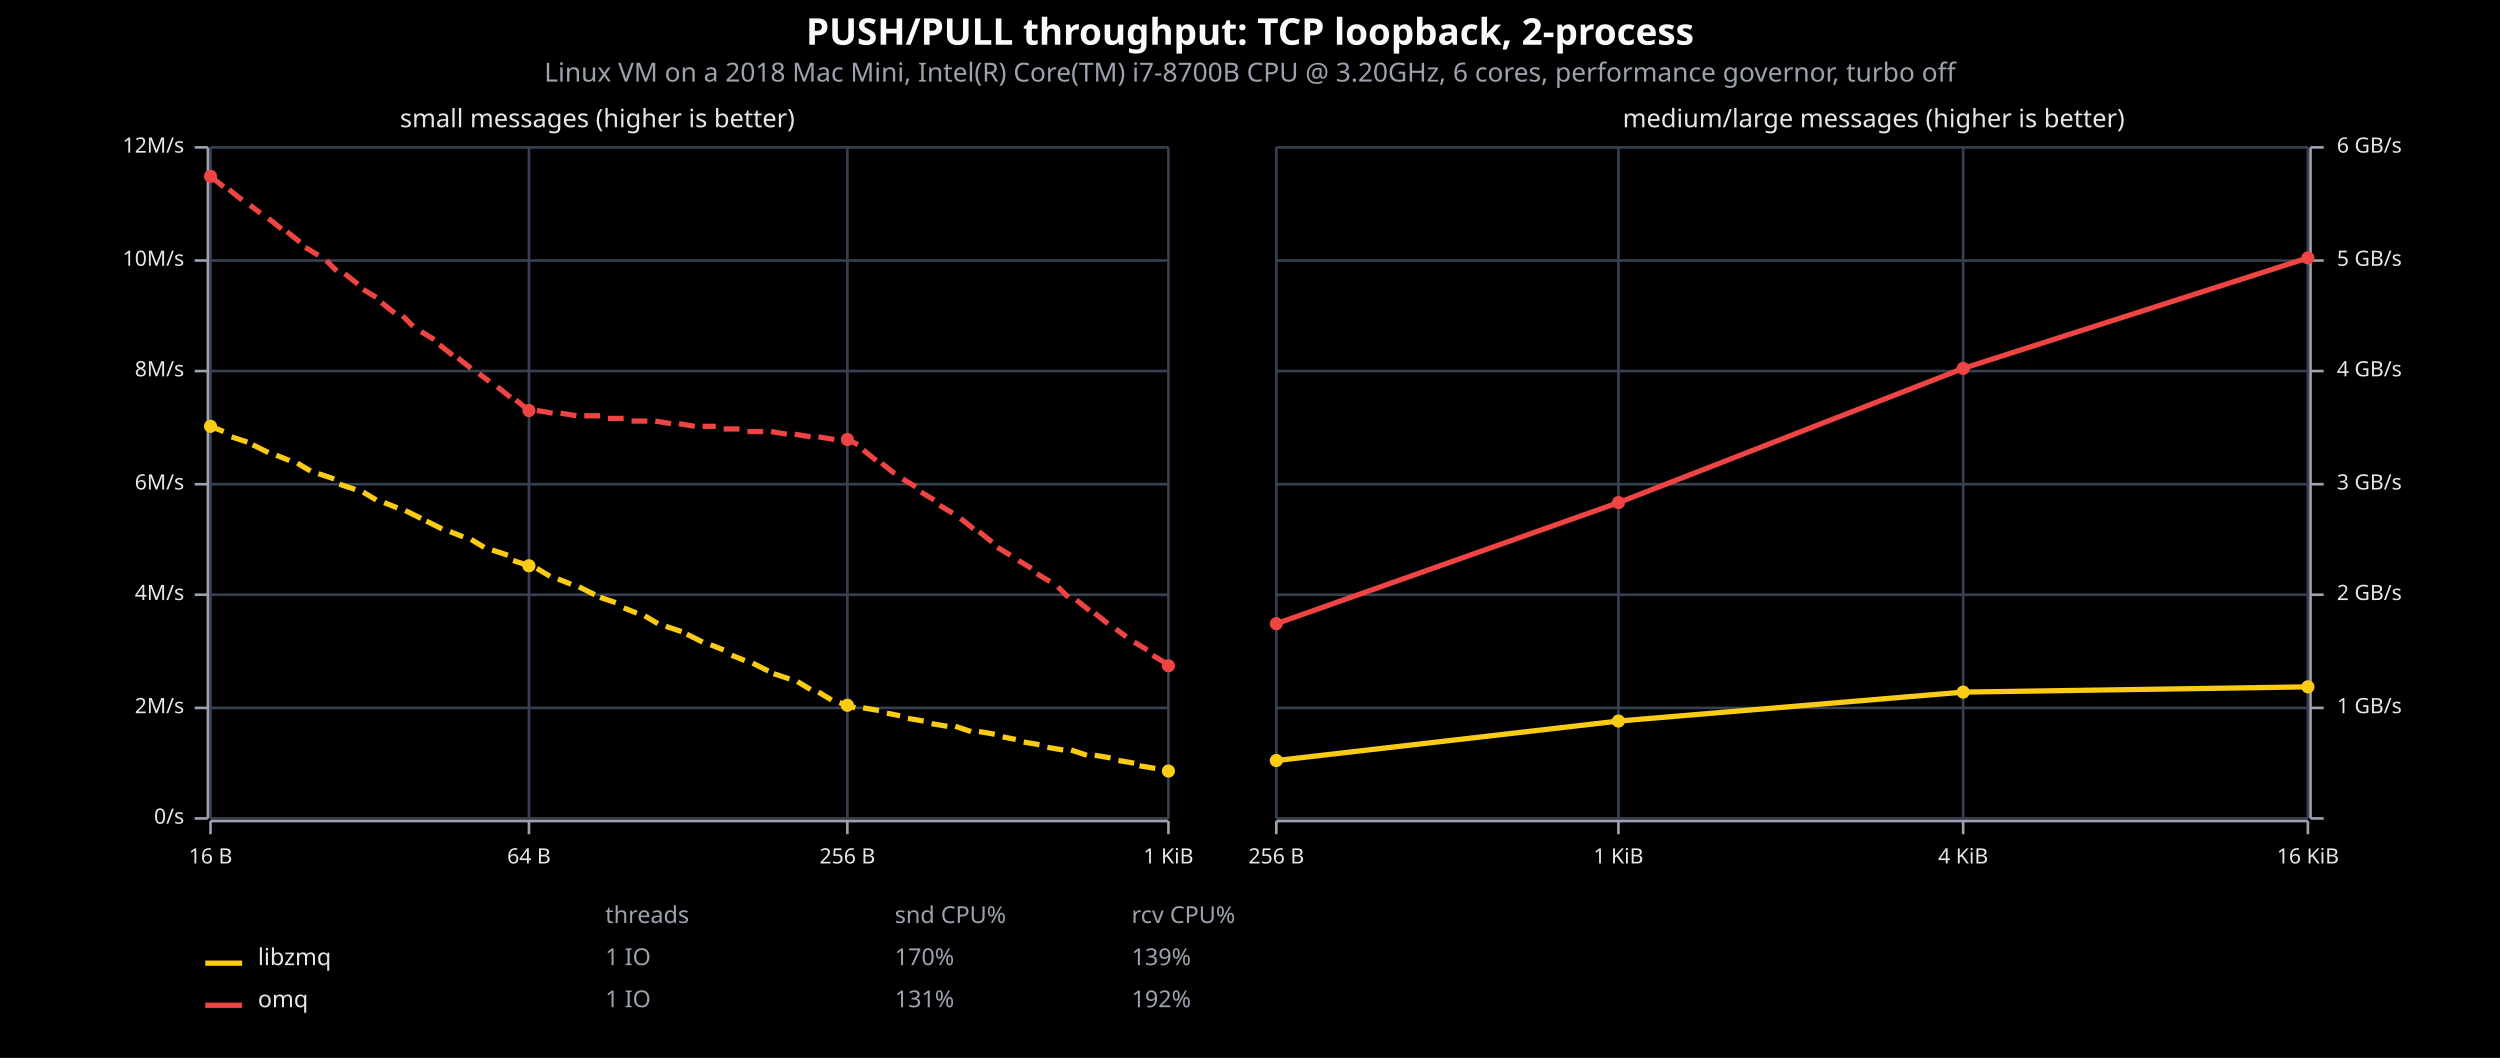
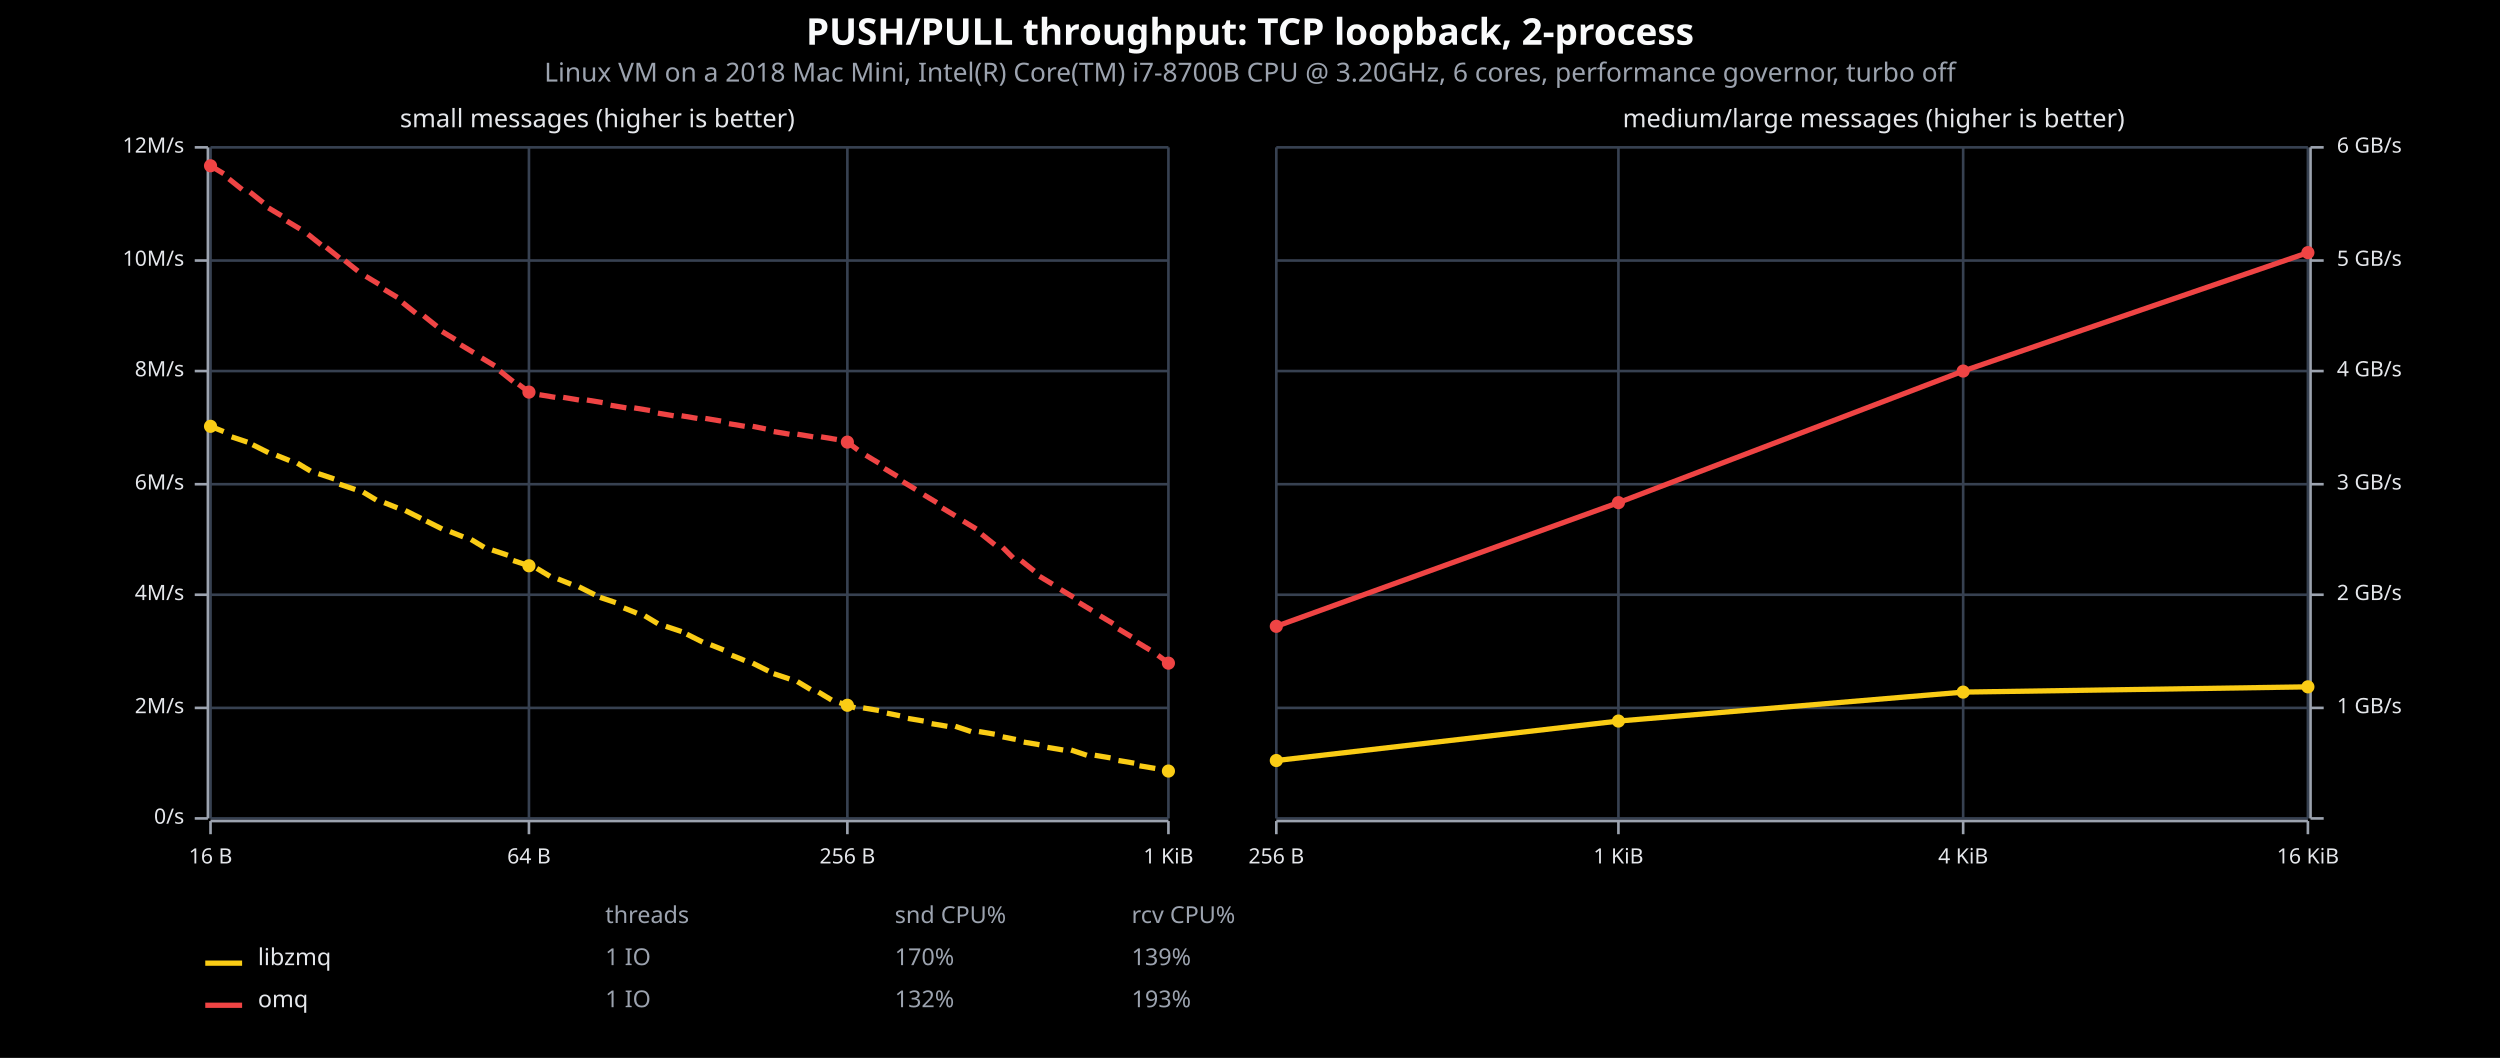
<svg xmlns="http://www.w3.org/2000/svg" viewBox="0 0 950 402" font-family="system-ui, -apple-system, sans-serif">
  <rect x="0" y="0" width="950" height="402" opacity="1" fill="#000000" stroke="none" />
  <text x="475" y="17" text-anchor="middle" font-family="sans-serif" font-size="14" font-weight="bold" fill="#F9FAFB">PUSH/PULL throughput: TCP loopback, 2-process</text>
  <text x="475" y="31" text-anchor="middle" font-family="sans-serif" font-size="10" fill="#9CA3AF">Linux VM on a 2018 Mac Mini, Intel(R) Core(TM) i7-8700B CPU @ 3.20GHz, 6 cores, performance governor, turbo off</text>
  <text x="227" y="41" dy="0.76em" text-anchor="middle" font-family="sans-serif" font-size="9.677" opacity="1" fill="#E5E7EB">
small messages (higher is better)
</text>
  <line opacity="1" stroke="#374151" stroke-width="1" x1="80" y1="311" x2="80" y2="56" />
  <line opacity="1" stroke="#374151" stroke-width="1" x1="201" y1="311" x2="201" y2="56" />
  <line opacity="1" stroke="#374151" stroke-width="1" x1="322" y1="311" x2="322" y2="56" />
  <line opacity="1" stroke="#374151" stroke-width="1" x1="444" y1="311" x2="444" y2="56" />
  <line opacity="1" stroke="#374151" stroke-width="1" x1="80" y1="311" x2="444" y2="311" />
  <line opacity="1" stroke="#374151" stroke-width="1" x1="80" y1="269" x2="444" y2="269" />
  <line opacity="1" stroke="#374151" stroke-width="1" x1="80" y1="226" x2="444" y2="226" />
  <line opacity="1" stroke="#374151" stroke-width="1" x1="80" y1="184" x2="444" y2="184" />
  <line opacity="1" stroke="#374151" stroke-width="1" x1="80" y1="141" x2="444" y2="141" />
  <line opacity="1" stroke="#374151" stroke-width="1" x1="80" y1="99" x2="444" y2="99" />
  <line opacity="1" stroke="#374151" stroke-width="1" x1="80" y1="56" x2="444" y2="56" />
  <polyline fill="none" opacity="1" stroke="#9CA3AF" stroke-width="1" points="79,56 79,311 " />
  <text x="70" y="311" dy="0.5ex" text-anchor="end" font-family="sans-serif" font-size="8.065" opacity="1" fill="#E5E7EB">
0/s
</text>
  <polyline fill="none" opacity="1" stroke="#9CA3AF" stroke-width="1" points="74,311 79,311 " />
  <text x="70" y="269" dy="0.5ex" text-anchor="end" font-family="sans-serif" font-size="8.065" opacity="1" fill="#E5E7EB">
2M/s
</text>
  <polyline fill="none" opacity="1" stroke="#9CA3AF" stroke-width="1" points="74,269 79,269 " />
  <text x="70" y="226" dy="0.5ex" text-anchor="end" font-family="sans-serif" font-size="8.065" opacity="1" fill="#E5E7EB">
4M/s
</text>
  <polyline fill="none" opacity="1" stroke="#9CA3AF" stroke-width="1" points="74,226 79,226 " />
  <text x="70" y="184" dy="0.5ex" text-anchor="end" font-family="sans-serif" font-size="8.065" opacity="1" fill="#E5E7EB">
6M/s
</text>
  <polyline fill="none" opacity="1" stroke="#9CA3AF" stroke-width="1" points="74,184 79,184 " />
  <text x="70" y="141" dy="0.5ex" text-anchor="end" font-family="sans-serif" font-size="8.065" opacity="1" fill="#E5E7EB">
8M/s
</text>
  <polyline fill="none" opacity="1" stroke="#9CA3AF" stroke-width="1" points="74,141 79,141 " />
  <text x="70" y="99" dy="0.5ex" text-anchor="end" font-family="sans-serif" font-size="8.065" opacity="1" fill="#E5E7EB">
10M/s
</text>
  <polyline fill="none" opacity="1" stroke="#9CA3AF" stroke-width="1" points="74,99 79,99 " />
  <text x="70" y="56" dy="0.5ex" text-anchor="end" font-family="sans-serif" font-size="8.065" opacity="1" fill="#E5E7EB">
12M/s
</text>
  <polyline fill="none" opacity="1" stroke="#9CA3AF" stroke-width="1" points="74,56 79,56 " />
  <polyline fill="none" opacity="1" stroke="#9CA3AF" stroke-width="1" points="80,312 444,312 " />
  <text x="80" y="322" dy="0.76em" text-anchor="middle" font-family="sans-serif" font-size="8.065" opacity="1" fill="#E5E7EB">
16 B
</text>
  <polyline fill="none" opacity="1" stroke="#9CA3AF" stroke-width="1" points="80,312 80,317 " />
  <text x="201" y="322" dy="0.76em" text-anchor="middle" font-family="sans-serif" font-size="8.065" opacity="1" fill="#E5E7EB">
64 B
</text>
  <polyline fill="none" opacity="1" stroke="#9CA3AF" stroke-width="1" points="201,312 201,317 " />
  <text x="322" y="322" dy="0.76em" text-anchor="middle" font-family="sans-serif" font-size="8.065" opacity="1" fill="#E5E7EB">
256 B
</text>
  <polyline fill="none" opacity="1" stroke="#9CA3AF" stroke-width="1" points="322,312 322,317 " />
  <text x="444" y="322" dy="0.76em" text-anchor="middle" font-family="sans-serif" font-size="8.065" opacity="1" fill="#E5E7EB">
1 KiB
</text>
  <polyline fill="none" opacity="1" stroke="#9CA3AF" stroke-width="1" points="444,312 444,317 " />
-   <polyline fill="none" opacity="1" stroke="#EF4444" stroke-width="2" points="80,67 85,71 " />
-   <polyline fill="none" opacity="1" stroke="#EF4444" stroke-width="2" points="87,72 92,76 " />
-   <polyline fill="none" opacity="1" stroke="#EF4444" stroke-width="2" points="95,78 99,81 " />
-   <polyline fill="none" opacity="1" stroke="#EF4444" stroke-width="2" points="102,83 107,87 " />
-   <polyline fill="none" opacity="1" stroke="#EF4444" stroke-width="2" points="109,88 114,92 " />
-   <polyline fill="none" opacity="1" stroke="#EF4444" stroke-width="2" points="116,94 121,97 " />
-   <polyline fill="none" opacity="1" stroke="#EF4444" stroke-width="2" points="124,99 128,103 " />
-   <polyline fill="none" opacity="1" stroke="#EF4444" stroke-width="2" points="131,104 136,108 " />
-   <polyline fill="none" opacity="1" stroke="#EF4444" stroke-width="2" points="138,110 143,113 " />
-   <polyline fill="none" opacity="1" stroke="#EF4444" stroke-width="2" points="145,115 150,119 " />
-   <polyline fill="none" opacity="1" stroke="#EF4444" stroke-width="2" points="153,120 157,124 " />
-   <polyline fill="none" opacity="1" stroke="#EF4444" stroke-width="2" points="160,126 165,129 " />
-   <polyline fill="none" opacity="1" stroke="#EF4444" stroke-width="2" points="167,131 172,135 " />
-   <polyline fill="none" opacity="1" stroke="#EF4444" stroke-width="2" points="174,136 179,140 " />
-   <polyline fill="none" opacity="1" stroke="#EF4444" stroke-width="2" points="182,142 186,145 " />
-   <polyline fill="none" opacity="1" stroke="#EF4444" stroke-width="2" points="189,147 194,151 " />
-   <polyline fill="none" opacity="1" stroke="#EF4444" stroke-width="2" points="196,152 201,156 " />
-   <polyline fill="none" opacity="1" stroke="#EF4444" stroke-width="2" points="204,156 210,157 " />
-   <polyline fill="none" opacity="1" stroke="#EF4444" stroke-width="2" points="213,157 219,158 " />
-   <polyline fill="none" opacity="1" stroke="#EF4444" stroke-width="2" points="222,158 228,158 " />
-   <polyline fill="none" opacity="1" stroke="#EF4444" stroke-width="2" points="231,159 237,159 " />
-   <polyline fill="none" opacity="1" stroke="#EF4444" stroke-width="2" points="240,160 246,160 " />
-   <polyline fill="none" opacity="1" stroke="#EF4444" stroke-width="2" points="249,160 255,161 " />
-   <polyline fill="none" opacity="1" stroke="#EF4444" stroke-width="2" points="258,161 264,162 " />
-   <polyline fill="none" opacity="1" stroke="#EF4444" stroke-width="2" points="267,162 272,162 " />
-   <polyline fill="none" opacity="1" stroke="#EF4444" stroke-width="2" points="275,163 281,163 " />
-   <polyline fill="none" opacity="1" stroke="#EF4444" stroke-width="2" points="284,164 290,164 " />
-   <polyline fill="none" opacity="1" stroke="#EF4444" stroke-width="2" points="293,164 299,165 " />
-   <polyline fill="none" opacity="1" stroke="#EF4444" stroke-width="2" points="302,165 308,166 " />
-   <polyline fill="none" opacity="1" stroke="#EF4444" stroke-width="2" points="311,166 317,167 " />
-   <polyline fill="none" opacity="1" stroke="#EF4444" stroke-width="2" points="320,167 322,167 326,169 " />
-   <polyline fill="none" opacity="1" stroke="#EF4444" stroke-width="2" points="328,171 333,175 " />
-   <polyline fill="none" opacity="1" stroke="#EF4444" stroke-width="2" points="335,176 340,180 " />
-   <polyline fill="none" opacity="1" stroke="#EF4444" stroke-width="2" points="343,182 348,185 " />
-   <polyline fill="none" opacity="1" stroke="#EF4444" stroke-width="2" points="350,187 355,190 " />
-   <polyline fill="none" opacity="1" stroke="#EF4444" stroke-width="2" points="357,192 362,195 " />
-   <polyline fill="none" opacity="1" stroke="#EF4444" stroke-width="2" points="365,197 370,201 " />
-   <polyline fill="none" opacity="1" stroke="#EF4444" stroke-width="2" points="372,202 377,206 " />
-   <polyline fill="none" opacity="1" stroke="#EF4444" stroke-width="2" points="379,208 384,211 " />
-   <polyline fill="none" opacity="1" stroke="#EF4444" stroke-width="2" points="387,213 392,216 " />
-   <polyline fill="none" opacity="1" stroke="#EF4444" stroke-width="2" points="394,218 399,221 " />
-   <polyline fill="none" opacity="1" stroke="#EF4444" stroke-width="2" points="402,223 406,227 " />
-   <polyline fill="none" opacity="1" stroke="#EF4444" stroke-width="2" points="409,228 414,232 " />
-   <polyline fill="none" opacity="1" stroke="#EF4444" stroke-width="2" points="416,233 421,237 " />
-   <polyline fill="none" opacity="1" stroke="#EF4444" stroke-width="2" points="424,239 428,242 " />
-   <polyline fill="none" opacity="1" stroke="#EF4444" stroke-width="2" points="431,244 436,247 " />
-   <polyline fill="none" opacity="1" stroke="#EF4444" stroke-width="2" points="438,249 443,252 " />
-   <circle cx="80" cy="67" r="2.5" opacity="1" fill="#EF4444" stroke="none" stroke-width="1" />
-   <circle cx="201" cy="156" r="2.5" opacity="1" fill="#EF4444" stroke="none" stroke-width="1" />
-   <circle cx="322" cy="167" r="2.5" opacity="1" fill="#EF4444" stroke="none" stroke-width="1" />
-   <circle cx="444" cy="253" r="2.5" opacity="1" fill="#EF4444" stroke="none" stroke-width="1" />
+   <polyline fill="none" opacity="1" stroke="#EF4444" stroke-width="2" points="80,63 85,66 " />
+   <polyline fill="none" opacity="1" stroke="#EF4444" stroke-width="2" points="87,68 92,72 " />
+   <polyline fill="none" opacity="1" stroke="#EF4444" stroke-width="2" points="95,73 100,77 " />
+   <polyline fill="none" opacity="1" stroke="#EF4444" stroke-width="2" points="102,79 107,82 " />
+   <polyline fill="none" opacity="1" stroke="#EF4444" stroke-width="2" points="109,84 114,87 " />
+   <polyline fill="none" opacity="1" stroke="#EF4444" stroke-width="2" points="117,89 122,93 " />
+   <polyline fill="none" opacity="1" stroke="#EF4444" stroke-width="2" points="124,94 129,98 " />
+   <polyline fill="none" opacity="1" stroke="#EF4444" stroke-width="2" points="131,99 136,103 " />
+   <polyline fill="none" opacity="1" stroke="#EF4444" stroke-width="2" points="139,105 144,108 " />
+   <polyline fill="none" opacity="1" stroke="#EF4444" stroke-width="2" points="146,110 151,113 " />
+   <polyline fill="none" opacity="1" stroke="#EF4444" stroke-width="2" points="153,115 158,119 " />
+   <polyline fill="none" opacity="1" stroke="#EF4444" stroke-width="2" points="161,120 166,124 " />
+   <polyline fill="none" opacity="1" stroke="#EF4444" stroke-width="2" points="168,126 173,129 " />
+   <polyline fill="none" opacity="1" stroke="#EF4444" stroke-width="2" points="175,131 180,134 " />
+   <polyline fill="none" opacity="1" stroke="#EF4444" stroke-width="2" points="183,136 188,139 " />
+   <polyline fill="none" opacity="1" stroke="#EF4444" stroke-width="2" points="190,141 195,145 " />
+   <polyline fill="none" opacity="1" stroke="#EF4444" stroke-width="2" points="197,146 201,149 203,149 " />
+   <polyline fill="none" opacity="1" stroke="#EF4444" stroke-width="2" points="205,150 211,151 " />
+   <polyline fill="none" opacity="1" stroke="#EF4444" stroke-width="2" points="214,151 220,152 " />
+   <polyline fill="none" opacity="1" stroke="#EF4444" stroke-width="2" points="223,152 229,153 " />
+   <polyline fill="none" opacity="1" stroke="#EF4444" stroke-width="2" points="232,154 238,155 " />
+   <polyline fill="none" opacity="1" stroke="#EF4444" stroke-width="2" points="241,155 247,156 " />
+   <polyline fill="none" opacity="1" stroke="#EF4444" stroke-width="2" points="250,157 256,158 " />
+   <polyline fill="none" opacity="1" stroke="#EF4444" stroke-width="2" points="259,158 265,159 " />
+   <polyline fill="none" opacity="1" stroke="#EF4444" stroke-width="2" points="268,159 274,160 " />
+   <polyline fill="none" opacity="1" stroke="#EF4444" stroke-width="2" points="277,161 283,162 " />
+   <polyline fill="none" opacity="1" stroke="#EF4444" stroke-width="2" points="286,162 291,163 " />
+   <polyline fill="none" opacity="1" stroke="#EF4444" stroke-width="2" points="294,164 300,165 " />
+   <polyline fill="none" opacity="1" stroke="#EF4444" stroke-width="2" points="303,165 309,166 " />
+   <polyline fill="none" opacity="1" stroke="#EF4444" stroke-width="2" points="312,166 318,167 " />
+   <polyline fill="none" opacity="1" stroke="#EF4444" stroke-width="2" points="321,168 322,168 326,171 " />
+   <polyline fill="none" opacity="1" stroke="#EF4444" stroke-width="2" points="329,173 334,176 " />
+   <polyline fill="none" opacity="1" stroke="#EF4444" stroke-width="2" points="336,178 341,181 " />
+   <polyline fill="none" opacity="1" stroke="#EF4444" stroke-width="2" points="343,183 348,186 " />
+   <polyline fill="none" opacity="1" stroke="#EF4444" stroke-width="2" points="351,188 356,191 " />
+   <polyline fill="none" opacity="1" stroke="#EF4444" stroke-width="2" points="358,193 363,196 " />
+   <polyline fill="none" opacity="1" stroke="#EF4444" stroke-width="2" points="366,198 371,201 " />
+   <polyline fill="none" opacity="1" stroke="#EF4444" stroke-width="2" points="373,203 378,207 " />
+   <polyline fill="none" opacity="1" stroke="#EF4444" stroke-width="2" points="381,208 385,212 " />
+   <polyline fill="none" opacity="1" stroke="#EF4444" stroke-width="2" points="388,213 393,217 " />
+   <polyline fill="none" opacity="1" stroke="#EF4444" stroke-width="2" points="395,219 400,222 " />
+   <polyline fill="none" opacity="1" stroke="#EF4444" stroke-width="2" points="403,224 408,227 " />
+   <polyline fill="none" opacity="1" stroke="#EF4444" stroke-width="2" points="410,229 415,232 " />
+   <polyline fill="none" opacity="1" stroke="#EF4444" stroke-width="2" points="418,234 423,237 " />
+   <polyline fill="none" opacity="1" stroke="#EF4444" stroke-width="2" points="425,239 430,242 " />
+   <polyline fill="none" opacity="1" stroke="#EF4444" stroke-width="2" points="432,244 437,247 " />
+   <polyline fill="none" opacity="1" stroke="#EF4444" stroke-width="2" points="440,249 444,252 " />
+   <circle cx="80" cy="63" r="2.5" opacity="1" fill="#EF4444" stroke="none" stroke-width="1" />
+   <circle cx="201" cy="149" r="2.5" opacity="1" fill="#EF4444" stroke="none" stroke-width="1" />
+   <circle cx="322" cy="168" r="2.5" opacity="1" fill="#EF4444" stroke="none" stroke-width="1" />
+   <circle cx="444" cy="252" r="2.5" opacity="1" fill="#EF4444" stroke="none" stroke-width="1" />
  <polyline fill="none" opacity="1" stroke="#FACC15" stroke-width="2" points="80,162 85,164 " />
  <polyline fill="none" opacity="1" stroke="#FACC15" stroke-width="2" points="88,166 94,168 " />
  <polyline fill="none" opacity="1" stroke="#FACC15" stroke-width="2" points="96,169 102,172 " />
  <polyline fill="none" opacity="1" stroke="#FACC15" stroke-width="2" points="105,173 110,175 " />
  <polyline fill="none" opacity="1" stroke="#FACC15" stroke-width="2" points="113,176 118,179 " />
  <polyline fill="none" opacity="1" stroke="#FACC15" stroke-width="2" points="121,180 127,182 " />
  <polyline fill="none" opacity="1" stroke="#FACC15" stroke-width="2" points="129,184 135,186 " />
  <polyline fill="none" opacity="1" stroke="#FACC15" stroke-width="2" points="138,187 143,190 " />
  <polyline fill="none" opacity="1" stroke="#FACC15" stroke-width="2" points="146,191 151,193 " />
  <polyline fill="none" opacity="1" stroke="#FACC15" stroke-width="2" points="154,194 160,197 " />
  <polyline fill="none" opacity="1" stroke="#FACC15" stroke-width="2" points="162,198 168,201 " />
  <polyline fill="none" opacity="1" stroke="#FACC15" stroke-width="2" points="171,202 176,204 " />
  <polyline fill="none" opacity="1" stroke="#FACC15" stroke-width="2" points="179,205 184,208 " />
  <polyline fill="none" opacity="1" stroke="#FACC15" stroke-width="2" points="187,209 193,211 " />
  <polyline fill="none" opacity="1" stroke="#FACC15" stroke-width="2" points="195,213 201,215 " />
  <polyline fill="none" opacity="1" stroke="#FACC15" stroke-width="2" points="204,216 209,219 " />
  <polyline fill="none" opacity="1" stroke="#FACC15" stroke-width="2" points="212,220 217,222 " />
  <polyline fill="none" opacity="1" stroke="#FACC15" stroke-width="2" points="220,223 226,226 " />
  <polyline fill="none" opacity="1" stroke="#FACC15" stroke-width="2" points="228,227 234,229 " />
  <polyline fill="none" opacity="1" stroke="#FACC15" stroke-width="2" points="237,231 242,233 " />
  <polyline fill="none" opacity="1" stroke="#FACC15" stroke-width="2" points="245,234 250,237 " />
  <polyline fill="none" opacity="1" stroke="#FACC15" stroke-width="2" points="253,238 259,240 " />
  <polyline fill="none" opacity="1" stroke="#FACC15" stroke-width="2" points="261,241 267,244 " />
  <polyline fill="none" opacity="1" stroke="#FACC15" stroke-width="2" points="270,245 275,247 " />
  <polyline fill="none" opacity="1" stroke="#FACC15" stroke-width="2" points="278,249 283,251 " />
  <polyline fill="none" opacity="1" stroke="#FACC15" stroke-width="2" points="286,252 292,255 " />
  <polyline fill="none" opacity="1" stroke="#FACC15" stroke-width="2" points="294,256 300,258 " />
  <polyline fill="none" opacity="1" stroke="#FACC15" stroke-width="2" points="303,259 308,262 " />
  <polyline fill="none" opacity="1" stroke="#FACC15" stroke-width="2" points="311,263 316,266 " />
  <polyline fill="none" opacity="1" stroke="#FACC15" stroke-width="2" points="319,267 322,268 325,269 " />
  <polyline fill="none" opacity="1" stroke="#FACC15" stroke-width="2" points="328,269 334,270 " />
  <polyline fill="none" opacity="1" stroke="#FACC15" stroke-width="2" points="337,271 342,272 " />
  <polyline fill="none" opacity="1" stroke="#FACC15" stroke-width="2" points="345,273 351,274 " />
  <polyline fill="none" opacity="1" stroke="#FACC15" stroke-width="2" points="354,275 360,276 " />
  <polyline fill="none" opacity="1" stroke="#FACC15" stroke-width="2" points="363,276 369,278 " />
  <polyline fill="none" opacity="1" stroke="#FACC15" stroke-width="2" points="372,278 378,279 " />
  <polyline fill="none" opacity="1" stroke="#FACC15" stroke-width="2" points="381,280 386,281 " />
  <polyline fill="none" opacity="1" stroke="#FACC15" stroke-width="2" points="389,282 395,283 " />
  <polyline fill="none" opacity="1" stroke="#FACC15" stroke-width="2" points="398,284 404,285 " />
  <polyline fill="none" opacity="1" stroke="#FACC15" stroke-width="2" points="407,285 413,287 " />
  <polyline fill="none" opacity="1" stroke="#FACC15" stroke-width="2" points="416,287 422,288 " />
  <polyline fill="none" opacity="1" stroke="#FACC15" stroke-width="2" points="425,289 431,290 " />
  <polyline fill="none" opacity="1" stroke="#FACC15" stroke-width="2" points="433,291 439,292 " />
  <polyline fill="none" opacity="1" stroke="#FACC15" stroke-width="2" points="442,293 444,293 " />
  <circle cx="80" cy="162" r="2.5" opacity="1" fill="#FACC15" stroke="none" stroke-width="1" />
  <circle cx="201" cy="215" r="2.5" opacity="1" fill="#FACC15" stroke="none" stroke-width="1" />
  <circle cx="322" cy="268" r="2.5" opacity="1" fill="#FACC15" stroke="none" stroke-width="1" />
  <circle cx="444" cy="293" r="2.5" opacity="1" fill="#FACC15" stroke="none" stroke-width="1" />
  <text x="712" y="41" dy="0.76em" text-anchor="middle" font-family="sans-serif" font-size="9.677" opacity="1" fill="#E5E7EB">
medium/large messages (higher is better)
</text>
  <line opacity="1" stroke="#374151" stroke-width="1" x1="485" y1="311" x2="485" y2="56" />
  <line opacity="1" stroke="#374151" stroke-width="1" x1="615" y1="311" x2="615" y2="56" />
  <line opacity="1" stroke="#374151" stroke-width="1" x1="746" y1="311" x2="746" y2="56" />
  <line opacity="1" stroke="#374151" stroke-width="1" x1="877" y1="311" x2="877" y2="56" />
  <line opacity="1" stroke="#374151" stroke-width="1" x1="485" y1="311" x2="877" y2="311" />
  <line opacity="1" stroke="#374151" stroke-width="1" x1="485" y1="269" x2="877" y2="269" />
  <line opacity="1" stroke="#374151" stroke-width="1" x1="485" y1="226" x2="877" y2="226" />
  <line opacity="1" stroke="#374151" stroke-width="1" x1="485" y1="184" x2="877" y2="184" />
  <line opacity="1" stroke="#374151" stroke-width="1" x1="485" y1="141" x2="877" y2="141" />
  <line opacity="1" stroke="#374151" stroke-width="1" x1="485" y1="99" x2="877" y2="99" />
  <line opacity="1" stroke="#374151" stroke-width="1" x1="485" y1="56" x2="877" y2="56" />
  <polyline fill="none" opacity="1" stroke="#9CA3AF" stroke-width="1" points="485,312 877,312 " />
  <text x="485" y="322" dy="0.76em" text-anchor="middle" font-family="sans-serif" font-size="8.065" opacity="1" fill="#E5E7EB">
256 B
</text>
  <polyline fill="none" opacity="1" stroke="#9CA3AF" stroke-width="1" points="485,312 485,317 " />
  <text x="615" y="322" dy="0.76em" text-anchor="middle" font-family="sans-serif" font-size="8.065" opacity="1" fill="#E5E7EB">
1 KiB
</text>
  <polyline fill="none" opacity="1" stroke="#9CA3AF" stroke-width="1" points="615,312 615,317 " />
  <text x="746" y="322" dy="0.76em" text-anchor="middle" font-family="sans-serif" font-size="8.065" opacity="1" fill="#E5E7EB">
4 KiB
</text>
  <polyline fill="none" opacity="1" stroke="#9CA3AF" stroke-width="1" points="746,312 746,317 " />
  <text x="877" y="322" dy="0.76em" text-anchor="middle" font-family="sans-serif" font-size="8.065" opacity="1" fill="#E5E7EB">
16 KiB
</text>
  <polyline fill="none" opacity="1" stroke="#9CA3AF" stroke-width="1" points="877,312 877,317 " />
  <polyline fill="none" opacity="1" stroke="#9CA3AF" stroke-width="1" points="878,56 878,311 " />
  <text x="888" y="311" dy="0.5ex" text-anchor="start" font-family="sans-serif" font-size="8.065" opacity="1" fill="#E5E7EB">

</text>
  <polyline fill="none" opacity="1" stroke="#9CA3AF" stroke-width="1" points="878,311 883,311 " />
  <text x="888" y="269" dy="0.5ex" text-anchor="start" font-family="sans-serif" font-size="8.065" opacity="1" fill="#E5E7EB">
1 GB/s
</text>
  <polyline fill="none" opacity="1" stroke="#9CA3AF" stroke-width="1" points="878,269 883,269 " />
  <text x="888" y="226" dy="0.5ex" text-anchor="start" font-family="sans-serif" font-size="8.065" opacity="1" fill="#E5E7EB">
2 GB/s
</text>
  <polyline fill="none" opacity="1" stroke="#9CA3AF" stroke-width="1" points="878,226 883,226 " />
  <text x="888" y="184" dy="0.5ex" text-anchor="start" font-family="sans-serif" font-size="8.065" opacity="1" fill="#E5E7EB">
3 GB/s
</text>
  <polyline fill="none" opacity="1" stroke="#9CA3AF" stroke-width="1" points="878,184 883,184 " />
  <text x="888" y="141" dy="0.5ex" text-anchor="start" font-family="sans-serif" font-size="8.065" opacity="1" fill="#E5E7EB">
4 GB/s
</text>
  <polyline fill="none" opacity="1" stroke="#9CA3AF" stroke-width="1" points="878,141 883,141 " />
  <text x="888" y="99" dy="0.5ex" text-anchor="start" font-family="sans-serif" font-size="8.065" opacity="1" fill="#E5E7EB">
5 GB/s
</text>
  <polyline fill="none" opacity="1" stroke="#9CA3AF" stroke-width="1" points="878,99 883,99 " />
  <text x="888" y="56" dy="0.5ex" text-anchor="start" font-family="sans-serif" font-size="8.065" opacity="1" fill="#E5E7EB">
6 GB/s
</text>
  <polyline fill="none" opacity="1" stroke="#9CA3AF" stroke-width="1" points="878,56 883,56 " />
-   <polyline fill="none" opacity="1" stroke="#EF4444" stroke-width="2" points="485,237 615,191 746,140 877,98 " />
-   <circle cx="485" cy="237" r="2.5" opacity="1" fill="#EF4444" stroke="none" stroke-width="1" />
+   <polyline fill="none" opacity="1" stroke="#EF4444" stroke-width="2" points="485,238 615,191 746,141 877,96 " />
+   <circle cx="485" cy="238" r="2.5" opacity="1" fill="#EF4444" stroke="none" stroke-width="1" />
  <circle cx="615" cy="191" r="2.5" opacity="1" fill="#EF4444" stroke="none" stroke-width="1" />
-   <circle cx="746" cy="140" r="2.5" opacity="1" fill="#EF4444" stroke="none" stroke-width="1" />
-   <circle cx="877" cy="98" r="2.5" opacity="1" fill="#EF4444" stroke="none" stroke-width="1" />
+   <circle cx="746" cy="141" r="2.5" opacity="1" fill="#EF4444" stroke="none" stroke-width="1" />
+   <circle cx="877" cy="96" r="2.5" opacity="1" fill="#EF4444" stroke="none" stroke-width="1" />
  <polyline fill="none" opacity="1" stroke="#FACC15" stroke-width="2" points="485,289 615,274 746,263 877,261 " />
  <circle cx="485" cy="289" r="2.5" opacity="1" fill="#FACC15" stroke="none" stroke-width="1" />
  <circle cx="615" cy="274" r="2.5" opacity="1" fill="#FACC15" stroke="none" stroke-width="1" />
  <circle cx="746" cy="263" r="2.5" opacity="1" fill="#FACC15" stroke="none" stroke-width="1" />
  <circle cx="877" cy="261" r="2.5" opacity="1" fill="#FACC15" stroke="none" stroke-width="1" />
  <text x="230" y="344" dy="0.76em" text-anchor="start" font-family="sans-serif" font-size="8.871" opacity="1" fill="#9CA3AF">
threads
</text>
  <text x="340" y="344" dy="0.76em" text-anchor="start" font-family="sans-serif" font-size="8.871" opacity="1" fill="#9CA3AF">
snd CPU%
</text>
  <text x="430" y="344" dy="0.76em" text-anchor="start" font-family="sans-serif" font-size="8.871" opacity="1" fill="#9CA3AF">
rcv CPU%
</text>
  <polyline fill="none" opacity="1" stroke="#FACC15" stroke-width="2" points="78,366 92,366 " />
  <text x="98" y="360" dy="0.76em" text-anchor="start" font-family="sans-serif" font-size="8.871" opacity="1" fill="#E5E7EB">
libzmq
</text>
  <text x="230" y="360" dy="0.76em" text-anchor="start" font-family="sans-serif" font-size="8.871" opacity="1" fill="#9CA3AF">
1 IO
</text>
  <text x="340" y="360" dy="0.76em" text-anchor="start" font-family="sans-serif" font-size="8.871" opacity="1" fill="#9CA3AF">
170%
</text>
  <text x="430" y="360" dy="0.76em" text-anchor="start" font-family="sans-serif" font-size="8.871" opacity="1" fill="#9CA3AF">
139%
</text>
  <polyline fill="none" opacity="1" stroke="#EF4444" stroke-width="2" points="78,382 92,382 " />
  <text x="98" y="376" dy="0.76em" text-anchor="start" font-family="sans-serif" font-size="8.871" opacity="1" fill="#E5E7EB">
omq
</text>
  <text x="230" y="376" dy="0.76em" text-anchor="start" font-family="sans-serif" font-size="8.871" opacity="1" fill="#9CA3AF">
1 IO
</text>
  <text x="340" y="376" dy="0.76em" text-anchor="start" font-family="sans-serif" font-size="8.871" opacity="1" fill="#9CA3AF">
- 131%
+ 132%
</text>
  <text x="430" y="376" dy="0.76em" text-anchor="start" font-family="sans-serif" font-size="8.871" opacity="1" fill="#9CA3AF">
- 192%
+ 193%
</text>
</svg>
